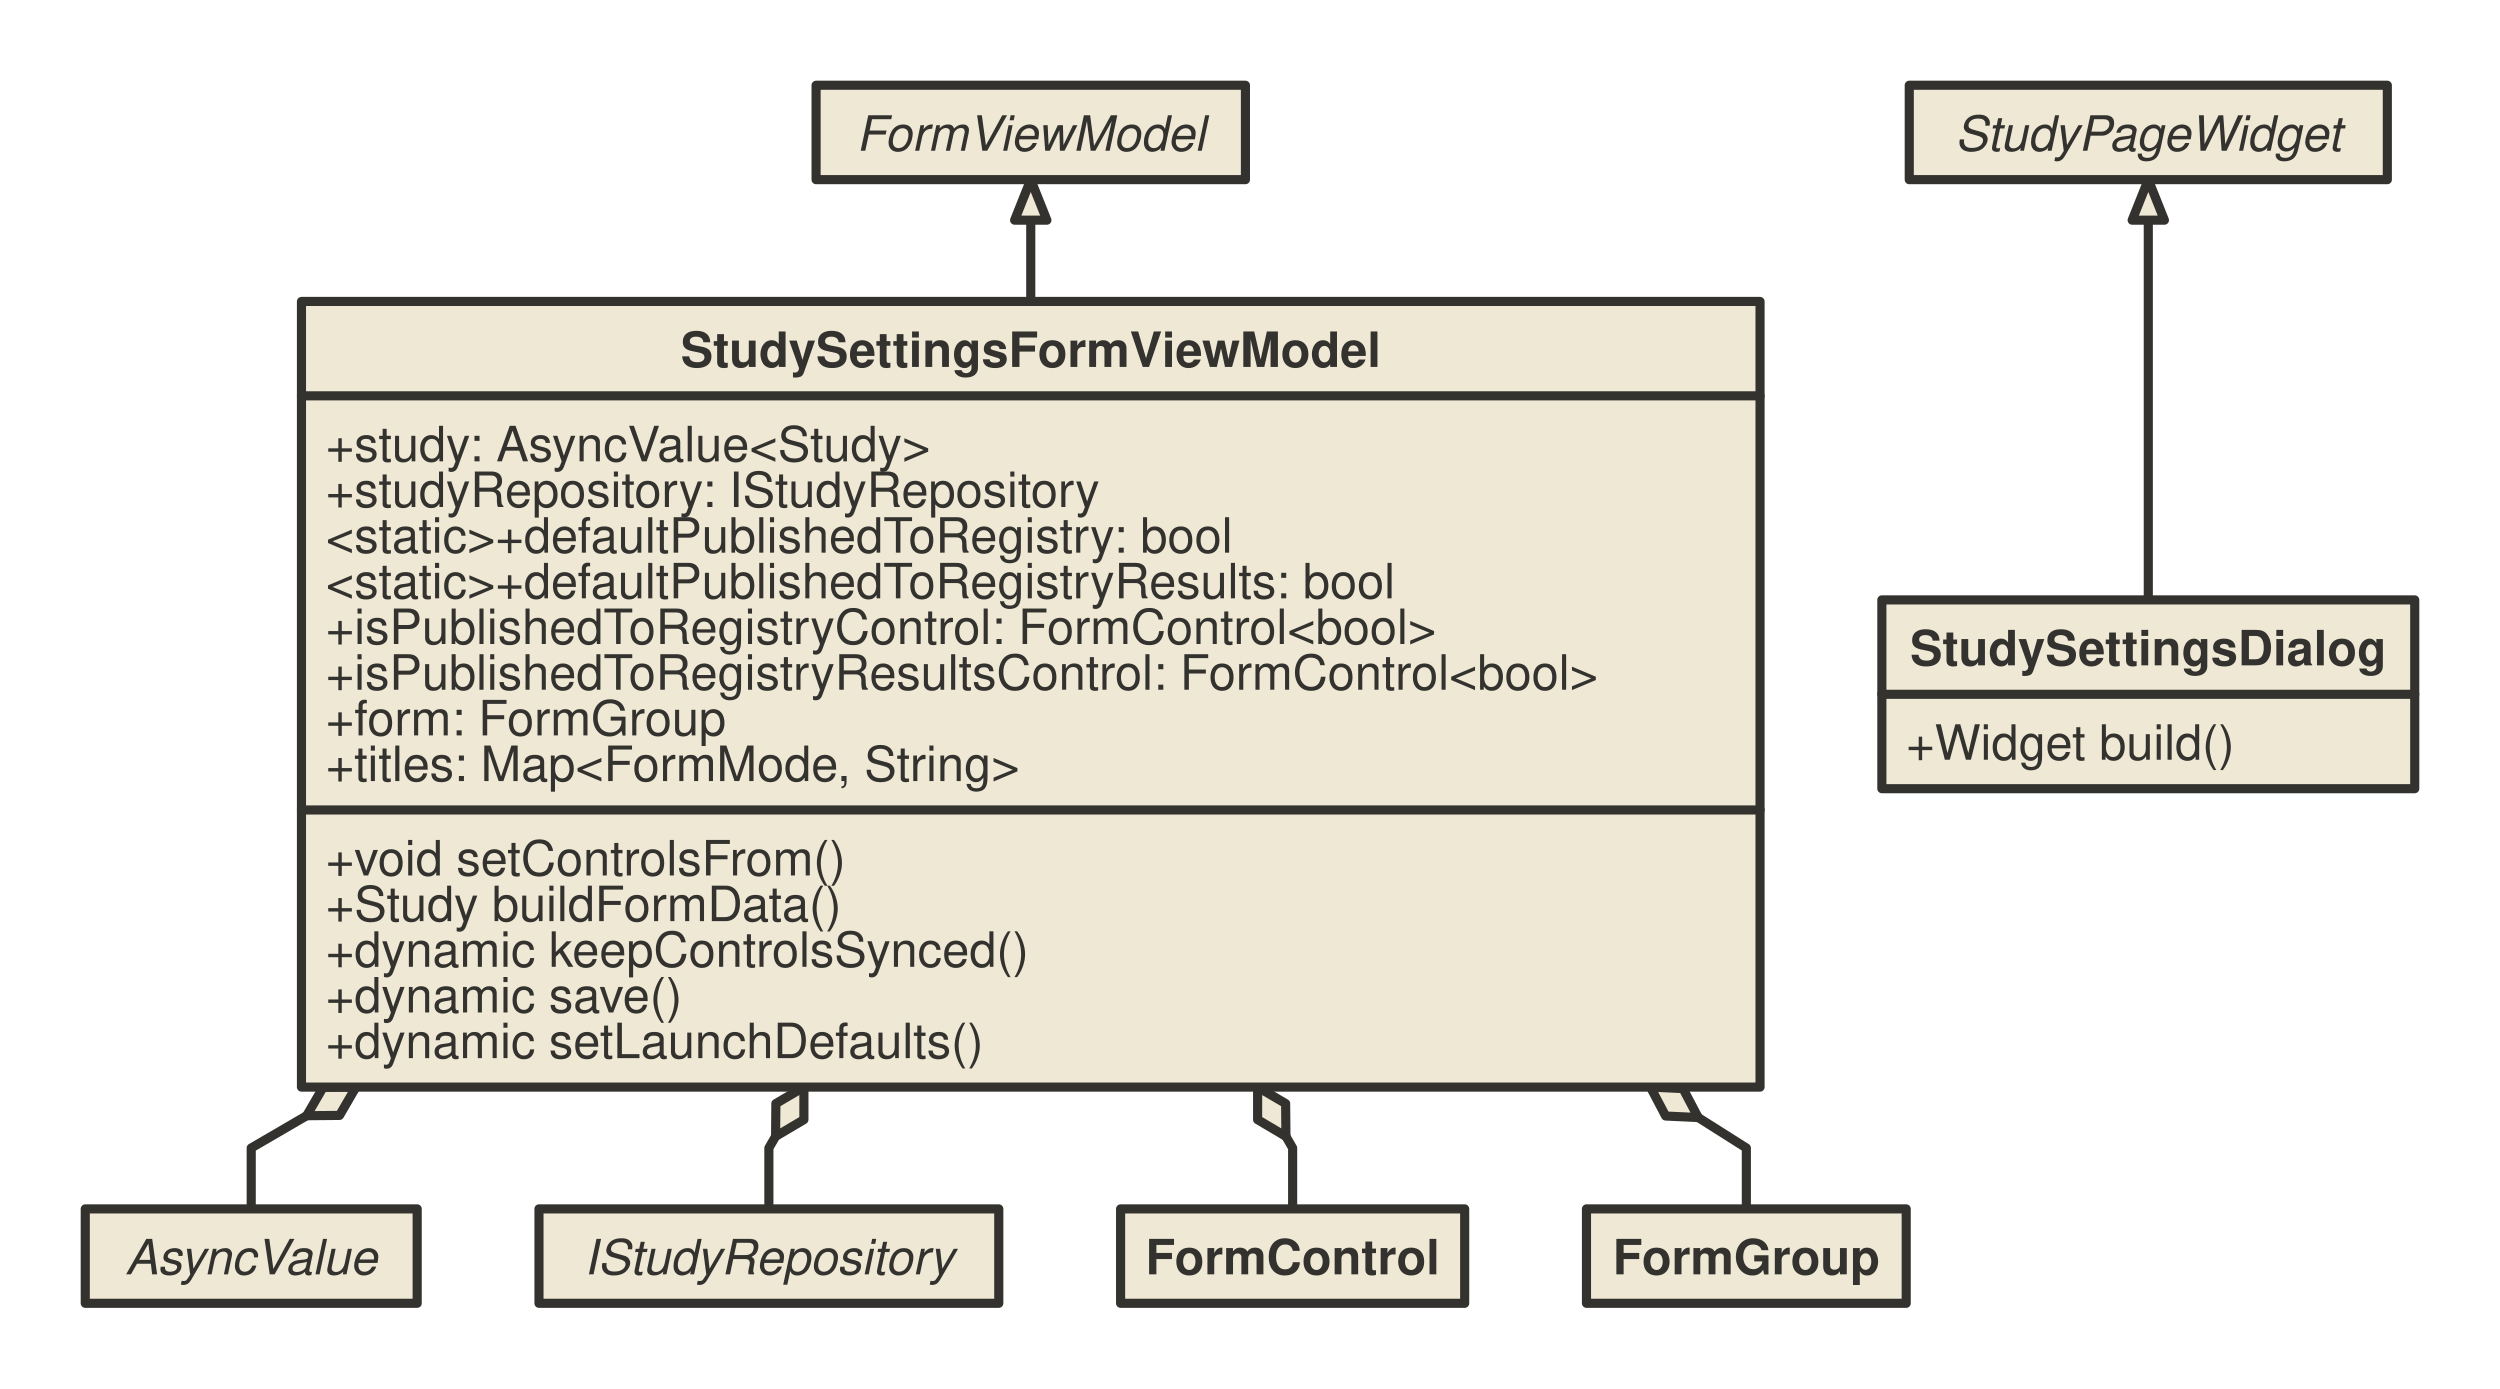
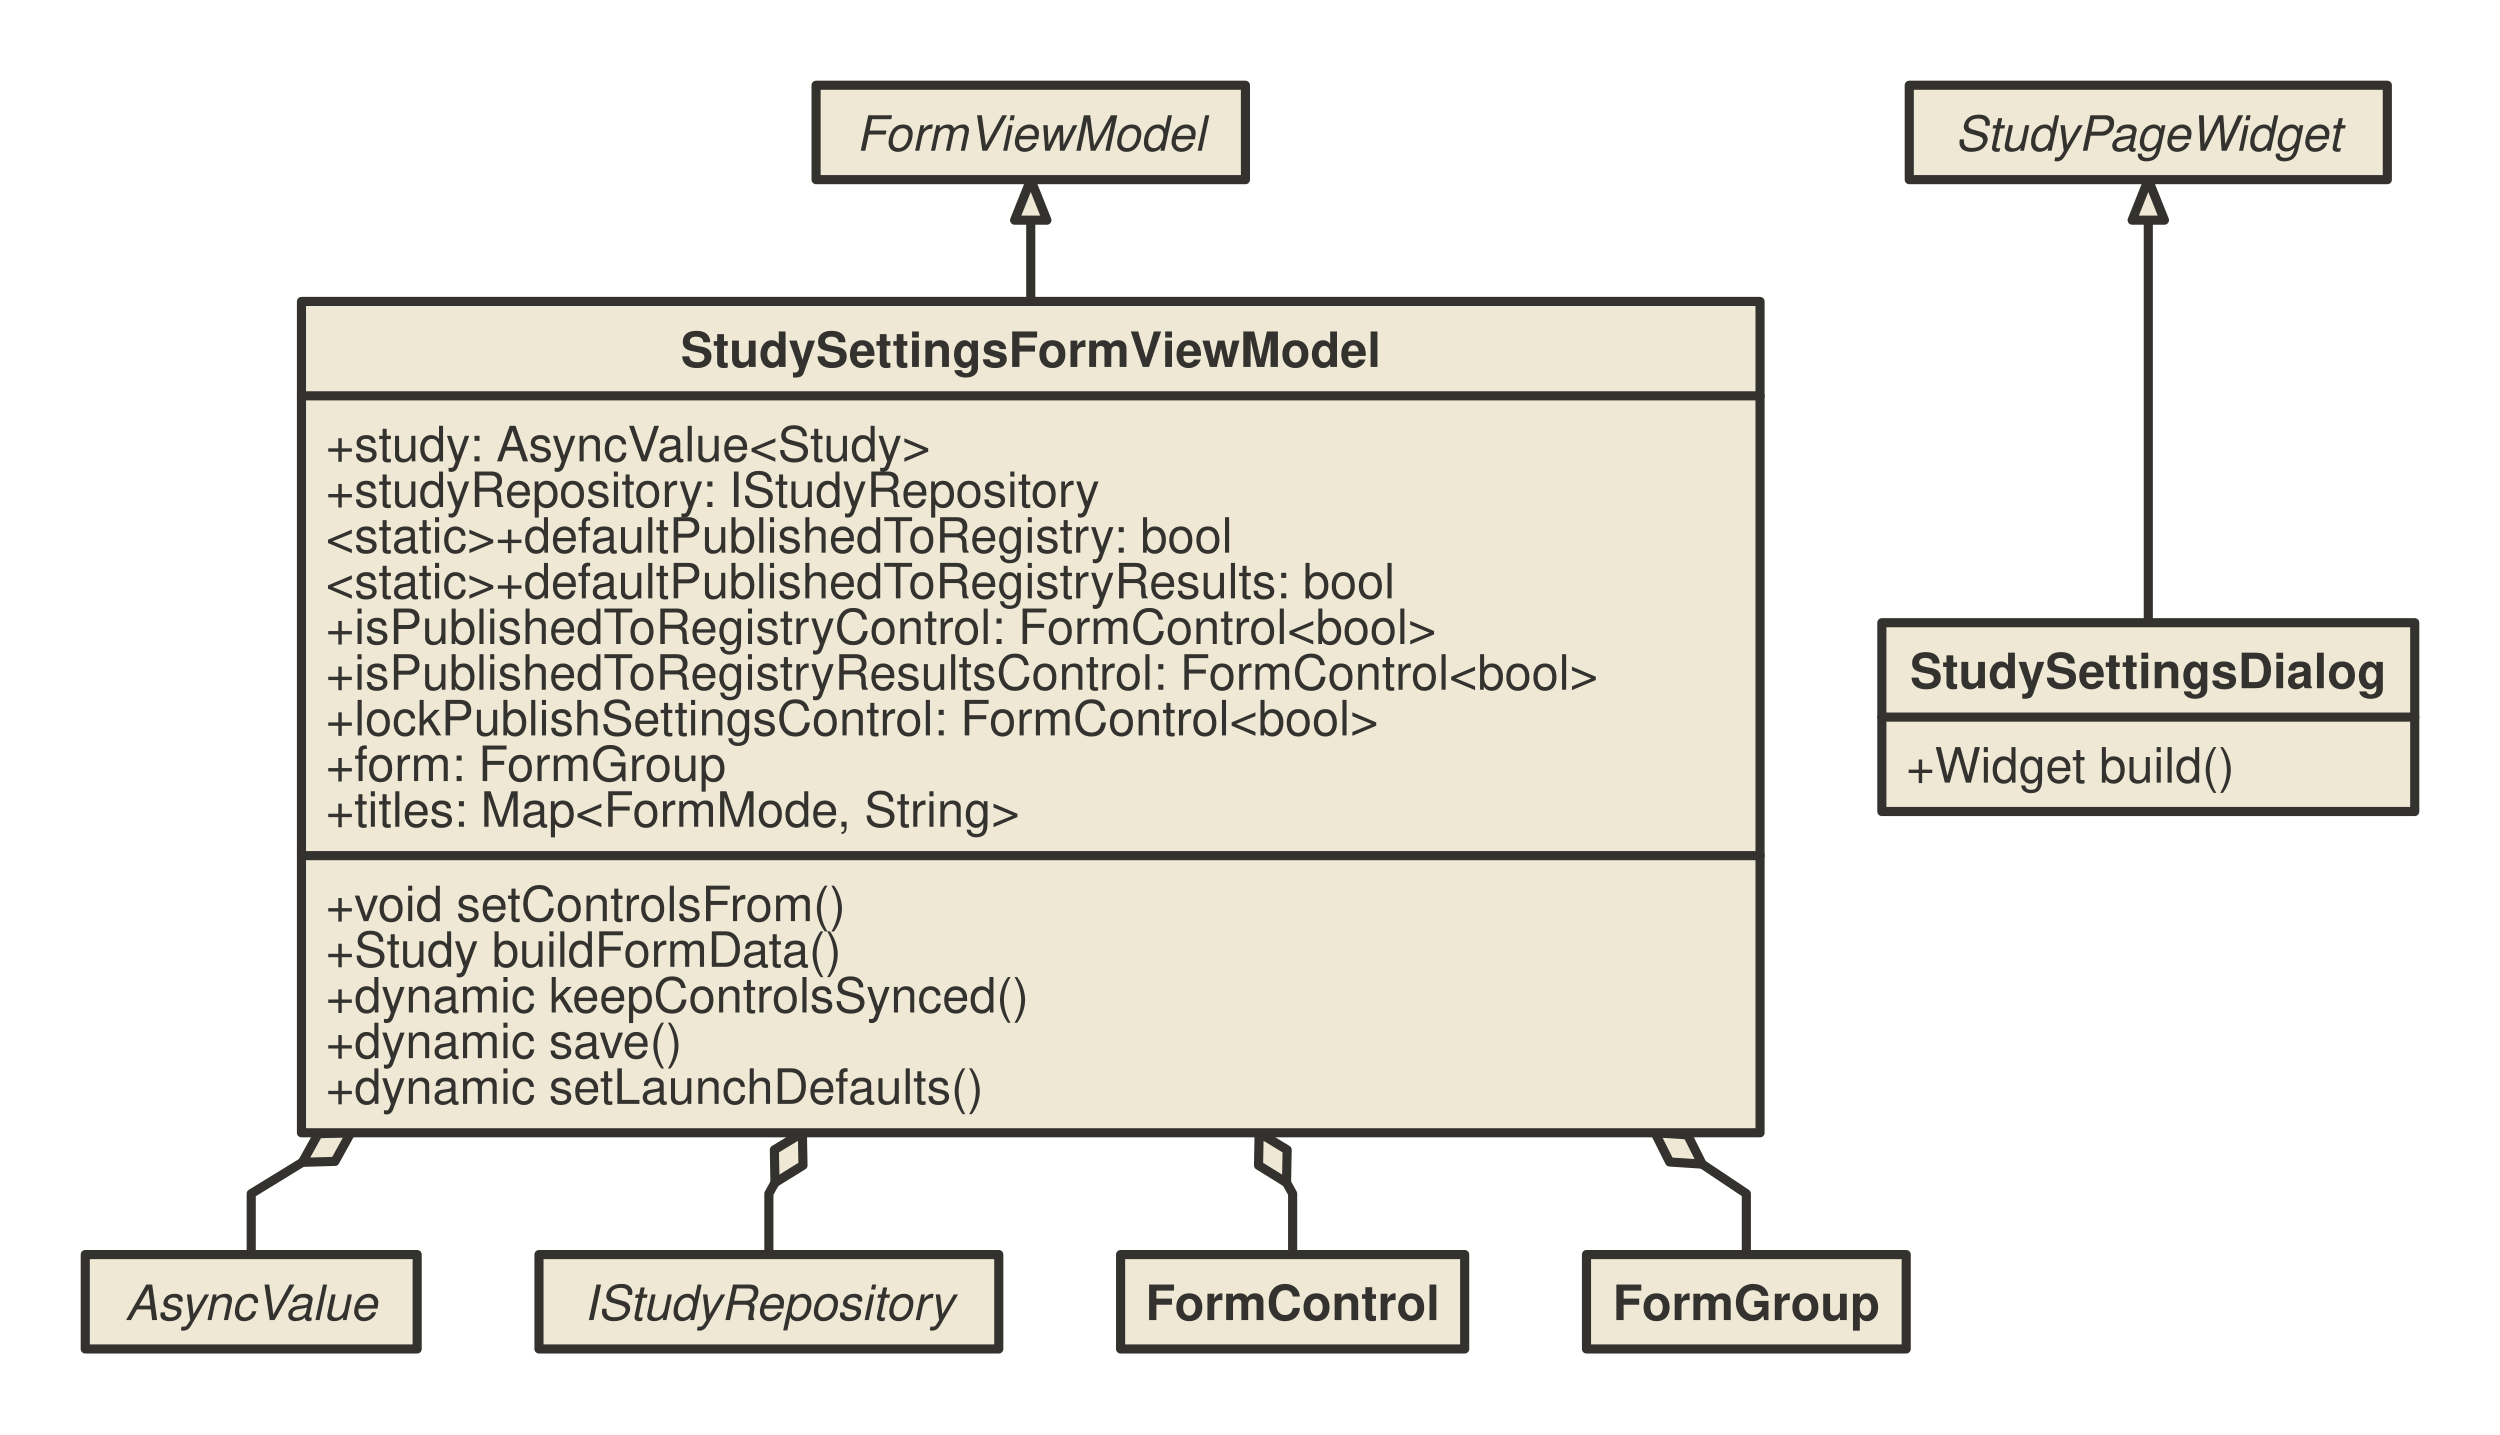
- <svg xmlns="http://www.w3.org/2000/svg" version="1.1" baseProfile="full" width="821.0" height="456.0" viewbox="0 0 821 456">
+ <svg xmlns="http://www.w3.org/2000/svg" version="1.1" baseProfile="full" width="821.0" height="471.0" viewbox="0 0 821 471">
  <g stroke-width="1.0" text-align="left" font="12pt Helvetica, Arial, sans-serif" font-size="12pt" font-family="Helvetica" font-weight="bold" font-style="normal">
    <g font-family="Helvetica" font-size="12pt" font-weight="bold" font-style="normal" stroke-width="3.0" stroke-linejoin="round" stroke-linecap="round" stroke="#33322E">
      <g stroke="transparent" fill="transparent">
-         <rect x="0.0" y="0.0" height="456.0" width="821.0" stroke="none" />
+         <rect x="0.0" y="0.0" height="471.0" width="821.0" stroke="none" />
      </g>
      <g transform="translate(8, 8)" fill="#33322E">
        <g transform="translate(20, 20)" fill="#eee8d5" font-family="Helvetica" font-size="12pt" font-weight="normal" font-style="normal">
-           <path d="M72.7 338.4 L54.5 349 L54.5 369 L54.5 369.0 " fill="none" />
+           <path d="M71.3 353.7 L54.5 364 L54.5 384 L54.5 384.0 " fill="none" />
          <g fill="#eee8d5">
-             <path d="M83.5 338.3 L72.7 338.4 L78.1 329.1 L88.9 329.0 Z" />
+             <path d="M82.0 353.4 L71.3 353.7 L76.5 344.3 L87.2 344.0 Z" />
          </g>
-           <path d="M226.7 345.2 L224.5 349 L224.5 369 L224.5 369.0 " fill="none" />
+           <path d="M226.5 360.4 L224.5 364 L224.5 384 L224.5 384.0 " fill="none" />
          <g fill="#eee8d5">
-             <path d="M236.0 339.7 L226.7 345.2 L226.8 334.4 L236.0 329.0 Z" />
+             <path d="M235.7 354.7 L226.5 360.4 L226.3 349.6 L235.5 344.0 Z" />
          </g>
-           <path d="M394.3 345.2 L396.5 349 L396.5 369 L396.5 369.0 " fill="none" />
+           <path d="M394.5 360.4 L396.5 364 L396.5 384 L396.5 384.0 " fill="none" />
          <g fill="#eee8d5">
-             <path d="M394.2 334.4 L394.3 345.2 L385.0 339.7 L385.0 329.0 Z" />
+             <path d="M394.7 349.6 L394.5 360.4 L385.3 354.7 L385.5 344.0 Z" />
          </g>
-           <path d="M529.7 339.0 L545.5 349 L545.5 369 L545.5 369.0 " fill="none" />
+           <path d="M531.0 354.3 L545.5 364 L545.5 384 L545.5 384.0 " fill="none" />
          <g fill="#eee8d5">
-             <path d="M524.7 329.5 L529.7 339.0 L519.0 338.5 L514.0 329.0 Z" />
+             <path d="M526.2 344.7 L531.0 354.3 L520.3 353.6 L515.5 344.0 Z" />
          </g>
          <path d="M310.5 44.3 L310.5 51 L310.5 71 L310.5 71.0 " fill="none" />
          <path d="M315.8 44.3 L310.5 44.3 L305.2 44.3 L310.5 31.0 Z" />
-           <path d="M677.5 44.3 L677.5 51 L677.5 169 L677.5 169.0 " fill="none" />
+           <path d="M677.5 44.3 L677.5 51 L677.5 176.5 L677.5 176.5 " fill="none" />
          <path d="M682.8 44.3 L677.5 44.3 L672.2 44.3 L677.5 31.0 Z" />
          <g data-name="StudySettingsFormViewModel">
            <g fill="#eee8d5" stroke="#33322E" data-name="StudySettingsFormViewModel">
-               <rect x="71.0" y="71.0" height="258.0" width="479.0" data-name="StudySettingsFormViewModel" />
+               <rect x="71.0" y="71.0" height="273.0" width="479.0" data-name="StudySettingsFormViewModel" />
              <path d="M71.0 102.0 L550.0 102.0" fill="none" data-name="StudySettingsFormViewModel" />
-               <path d="M71.0 238.0 L550.0 238.0" fill="none" data-name="StudySettingsFormViewModel" />
+               <path d="M71.0 253.0 L550.0 253.0" fill="none" data-name="StudySettingsFormViewModel" />
            </g>
            <g transform="translate(71, 71)" font-family="Helvetica" font-size="12pt" font-weight="bold" font-style="normal" data-name="StudySettingsFormViewModel">
              <g transform="translate(8, 8)" fill="#33322E" text-align="center" data-name="StudySettingsFormViewModel">
                <text x="231.5" y="13.5" stroke="none" text-anchor="middle" data-name="StudySettingsFormViewModel">StudySettingsFormViewModel</text>
              </g>
            </g>
            <g transform="translate(71, 102)" font-family="Helvetica" font-size="12pt" font-weight="normal" font-style="normal" data-name="StudySettingsFormViewModel">
              <g transform="translate(8, 8)" fill="#33322E" text-align="left" data-name="StudySettingsFormViewModel">
                <text x="0.0" y="13.5" stroke="none" data-name="StudySettingsFormViewModel">+study: AsyncValue&lt;Study&gt;</text>
                <text x="0.0" y="28.5" stroke="none" data-name="StudySettingsFormViewModel">+studyRepository: IStudyRepository</text>
                <text x="0.0" y="43.5" stroke="none" data-name="StudySettingsFormViewModel">&lt;static&gt;+defaultPublishedToRegistry: bool</text>
                <text x="0.0" y="58.5" stroke="none" data-name="StudySettingsFormViewModel">&lt;static&gt;+defaultPublishedToRegistryResults: bool</text>
                <text x="0.0" y="73.5" stroke="none" data-name="StudySettingsFormViewModel">+isPublishedToRegistryControl: FormControl&lt;bool&gt;</text>
                <text x="0.0" y="88.5" stroke="none" data-name="StudySettingsFormViewModel">+isPublishedToRegistryResultsControl: FormControl&lt;bool&gt;</text>
-                 <text x="0.0" y="103.5" stroke="none" data-name="StudySettingsFormViewModel">+form: FormGroup</text>
-                 <text x="0.0" y="118.5" stroke="none" data-name="StudySettingsFormViewModel">+titles: Map&lt;FormMode, String&gt;</text>
+                 <text x="0.0" y="103.5" stroke="none" data-name="StudySettingsFormViewModel">+lockPublishSettingsControl: FormControl&lt;bool&gt;</text>
+                 <text x="0.0" y="118.5" stroke="none" data-name="StudySettingsFormViewModel">+form: FormGroup</text>
+                 <text x="0.0" y="133.5" stroke="none" data-name="StudySettingsFormViewModel">+titles: Map&lt;FormMode, String&gt;</text>
              </g>
            </g>
-             <g transform="translate(71, 238)" font-family="Helvetica" font-size="12pt" font-weight="normal" font-style="normal" data-name="StudySettingsFormViewModel">
+             <g transform="translate(71, 253)" font-family="Helvetica" font-size="12pt" font-weight="normal" font-style="normal" data-name="StudySettingsFormViewModel">
              <g transform="translate(8, 8)" fill="#33322E" text-align="left" data-name="StudySettingsFormViewModel">
                <text x="0.0" y="13.5" stroke="none" data-name="StudySettingsFormViewModel">+void setControlsFrom()</text>
                <text x="0.0" y="28.5" stroke="none" data-name="StudySettingsFormViewModel">+Study buildFormData()</text>
                <text x="0.0" y="43.5" stroke="none" data-name="StudySettingsFormViewModel">+dynamic keepControlsSynced()</text>
                <text x="0.0" y="58.5" stroke="none" data-name="StudySettingsFormViewModel">+dynamic save()</text>
                <text x="0.0" y="73.5" stroke="none" data-name="StudySettingsFormViewModel">+dynamic setLaunchDefaults()</text>
              </g>
            </g>
          </g>
          <g data-name="AsyncValue">
            <g fill="#eee8d5" stroke="#33322E" data-name="AsyncValue">
-               <rect x="0.0" y="369.0" height="31.0" width="109.0" data-name="AsyncValue" />
+               <rect x="0.0" y="384.0" height="31.0" width="109.0" data-name="AsyncValue" />
            </g>
-             <g transform="translate(0, 369)" font-family="Helvetica" font-size="12pt" font-weight="normal" font-style="italic" data-name="AsyncValue">
+             <g transform="translate(0, 384)" font-family="Helvetica" font-size="12pt" font-weight="normal" font-style="italic" data-name="AsyncValue">
              <g transform="translate(8, 8)" fill="#33322E" text-align="center" data-name="AsyncValue">
                <text x="46.5" y="13.5" stroke="none" text-anchor="middle" data-name="AsyncValue">AsyncValue</text>
              </g>
            </g>
          </g>
          <g data-name="IStudyRepository">
            <g fill="#eee8d5" stroke="#33322E" data-name="IStudyRepository">
-               <rect x="149.0" y="369.0" height="31.0" width="151.0" data-name="IStudyRepository" />
+               <rect x="149.0" y="384.0" height="31.0" width="151.0" data-name="IStudyRepository" />
            </g>
-             <g transform="translate(149, 369)" font-family="Helvetica" font-size="12pt" font-weight="normal" font-style="italic" data-name="IStudyRepository">
+             <g transform="translate(149, 384)" font-family="Helvetica" font-size="12pt" font-weight="normal" font-style="italic" data-name="IStudyRepository">
              <g transform="translate(8, 8)" fill="#33322E" text-align="center" data-name="IStudyRepository">
                <text x="67.5" y="13.5" stroke="none" text-anchor="middle" data-name="IStudyRepository">IStudyRepository</text>
              </g>
            </g>
          </g>
          <g data-name="FormControl">
            <g fill="#eee8d5" stroke="#33322E" data-name="FormControl">
-               <rect x="340.0" y="369.0" height="31.0" width="113.0" data-name="FormControl" />
+               <rect x="340.0" y="384.0" height="31.0" width="113.0" data-name="FormControl" />
            </g>
-             <g transform="translate(340, 369)" font-family="Helvetica" font-size="12pt" font-weight="bold" font-style="normal" data-name="FormControl">
+             <g transform="translate(340, 384)" font-family="Helvetica" font-size="12pt" font-weight="bold" font-style="normal" data-name="FormControl">
              <g transform="translate(8, 8)" fill="#33322E" text-align="center" data-name="FormControl">
                <text x="48.5" y="13.5" stroke="none" text-anchor="middle" data-name="FormControl">FormControl</text>
              </g>
            </g>
          </g>
          <g data-name="FormGroup">
            <g fill="#eee8d5" stroke="#33322E" data-name="FormGroup">
-               <rect x="493.0" y="369.0" height="31.0" width="105.0" data-name="FormGroup" />
+               <rect x="493.0" y="384.0" height="31.0" width="105.0" data-name="FormGroup" />
            </g>
-             <g transform="translate(493, 369)" font-family="Helvetica" font-size="12pt" font-weight="bold" font-style="normal" data-name="FormGroup">
+             <g transform="translate(493, 384)" font-family="Helvetica" font-size="12pt" font-weight="bold" font-style="normal" data-name="FormGroup">
              <g transform="translate(8, 8)" fill="#33322E" text-align="center" data-name="FormGroup">
                <text x="44.5" y="13.5" stroke="none" text-anchor="middle" data-name="FormGroup">FormGroup</text>
              </g>
            </g>
          </g>
          <g data-name="FormViewModel">
            <g fill="#eee8d5" stroke="#33322E" data-name="FormViewModel">
              <rect x="240.0" y="0.0" height="31.0" width="141.0" data-name="FormViewModel" />
            </g>
            <g transform="translate(240, 0)" font-family="Helvetica" font-size="12pt" font-weight="normal" font-style="italic" data-name="FormViewModel">
              <g transform="translate(8, 8)" fill="#33322E" text-align="center" data-name="FormViewModel">
                <text x="62.5" y="13.5" stroke="none" text-anchor="middle" data-name="FormViewModel">FormViewModel</text>
              </g>
            </g>
          </g>
          <g data-name="StudySettingsDialog">
            <g fill="#eee8d5" stroke="#33322E" data-name="StudySettingsDialog">
-               <rect x="590.0" y="169.0" height="62.0" width="175.0" data-name="StudySettingsDialog" />
-               <path d="M590.0 200.0 L765.0 200.0" fill="none" data-name="StudySettingsDialog" />
+               <rect x="590.0" y="176.5" height="62.0" width="175.0" data-name="StudySettingsDialog" />
+               <path d="M590.0 207.5 L765.0 207.5" fill="none" data-name="StudySettingsDialog" />
            </g>
-             <g transform="translate(590, 169)" font-family="Helvetica" font-size="12pt" font-weight="bold" font-style="normal" data-name="StudySettingsDialog">
+             <g transform="translate(590, 176.5)" font-family="Helvetica" font-size="12pt" font-weight="bold" font-style="normal" data-name="StudySettingsDialog">
              <g transform="translate(8, 8)" fill="#33322E" text-align="center" data-name="StudySettingsDialog">
                <text x="79.5" y="13.5" stroke="none" text-anchor="middle" data-name="StudySettingsDialog">StudySettingsDialog</text>
              </g>
            </g>
-             <g transform="translate(590, 200)" font-family="Helvetica" font-size="12pt" font-weight="normal" font-style="normal" data-name="StudySettingsDialog">
+             <g transform="translate(590, 207.5)" font-family="Helvetica" font-size="12pt" font-weight="normal" font-style="normal" data-name="StudySettingsDialog">
              <g transform="translate(8, 8)" fill="#33322E" text-align="left" data-name="StudySettingsDialog">
                <text x="0.0" y="13.5" stroke="none" data-name="StudySettingsDialog">+Widget build()</text>
              </g>
            </g>
          </g>
          <g data-name="StudyPageWidget">
            <g fill="#eee8d5" stroke="#33322E" data-name="StudyPageWidget">
              <rect x="599.0" y="0.0" height="31.0" width="157.0" data-name="StudyPageWidget" />
            </g>
            <g transform="translate(599, 0)" font-family="Helvetica" font-size="12pt" font-weight="normal" font-style="italic" data-name="StudyPageWidget">
              <g transform="translate(8, 8)" fill="#33322E" text-align="center" data-name="StudyPageWidget">
                <text x="70.5" y="13.5" stroke="none" text-anchor="middle" data-name="StudyPageWidget">StudyPageWidget</text>
              </g>
            </g>
          </g>
        </g>
      </g>
    </g>
  </g>
</svg>
